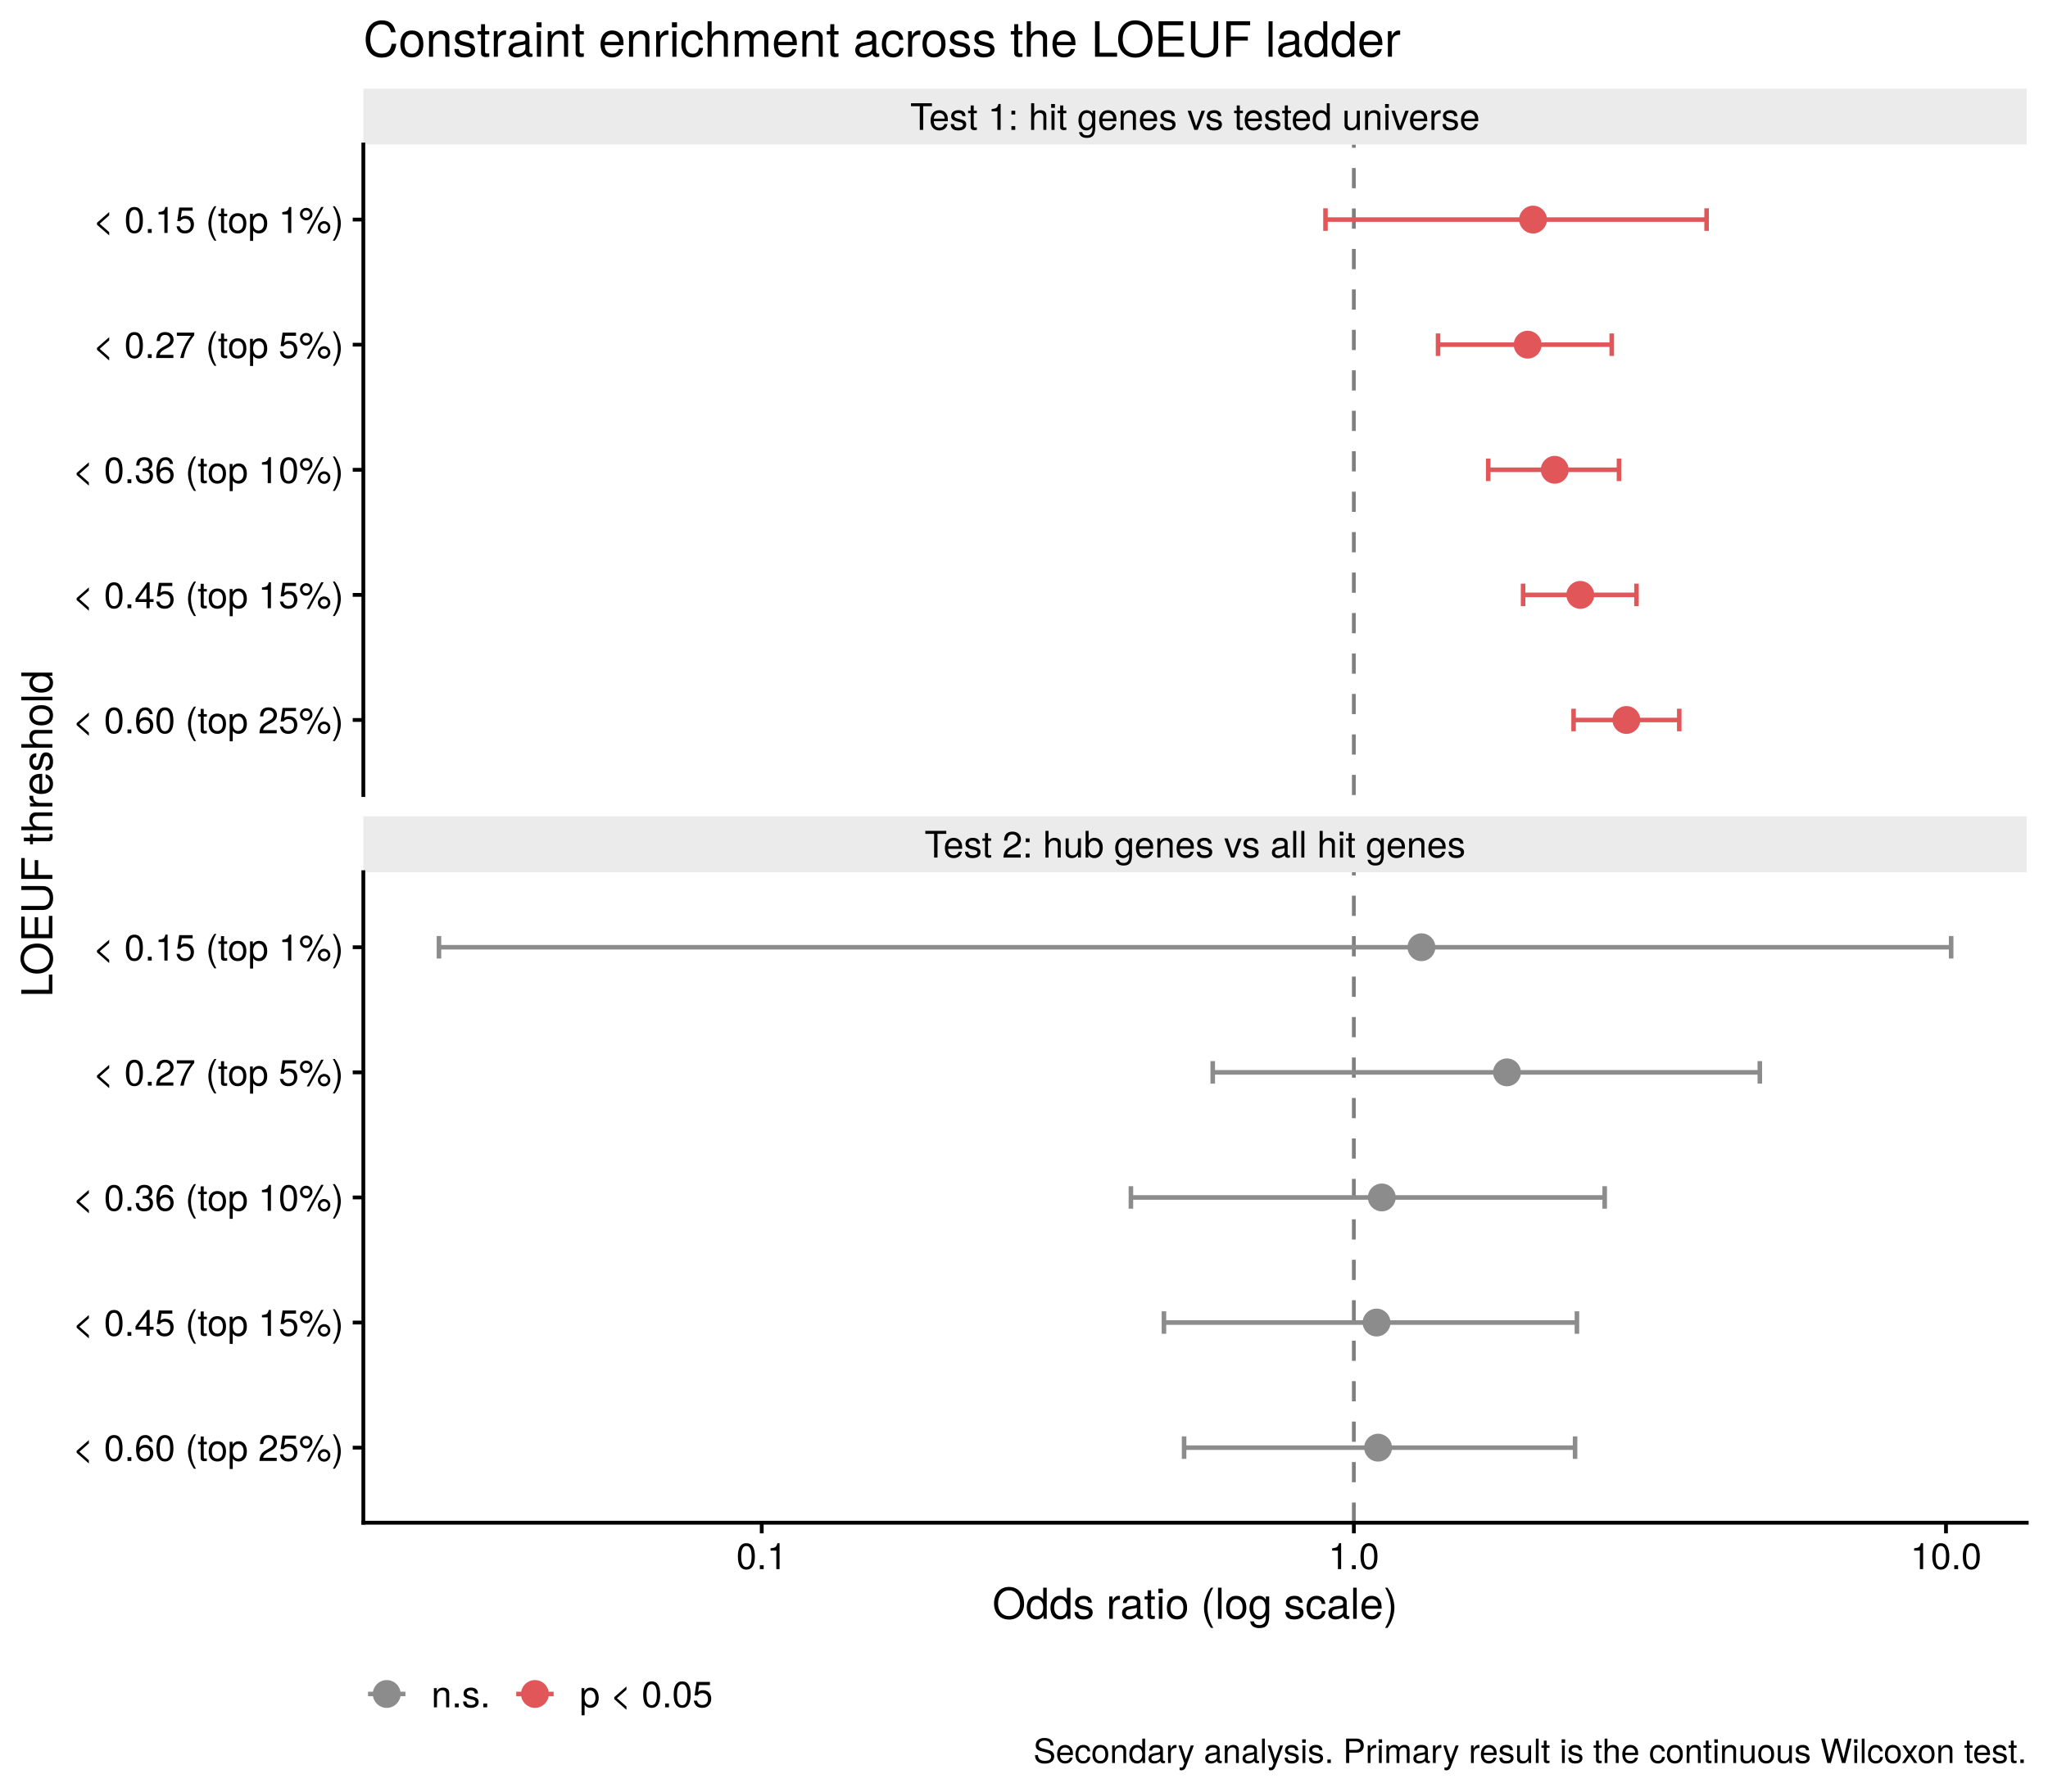
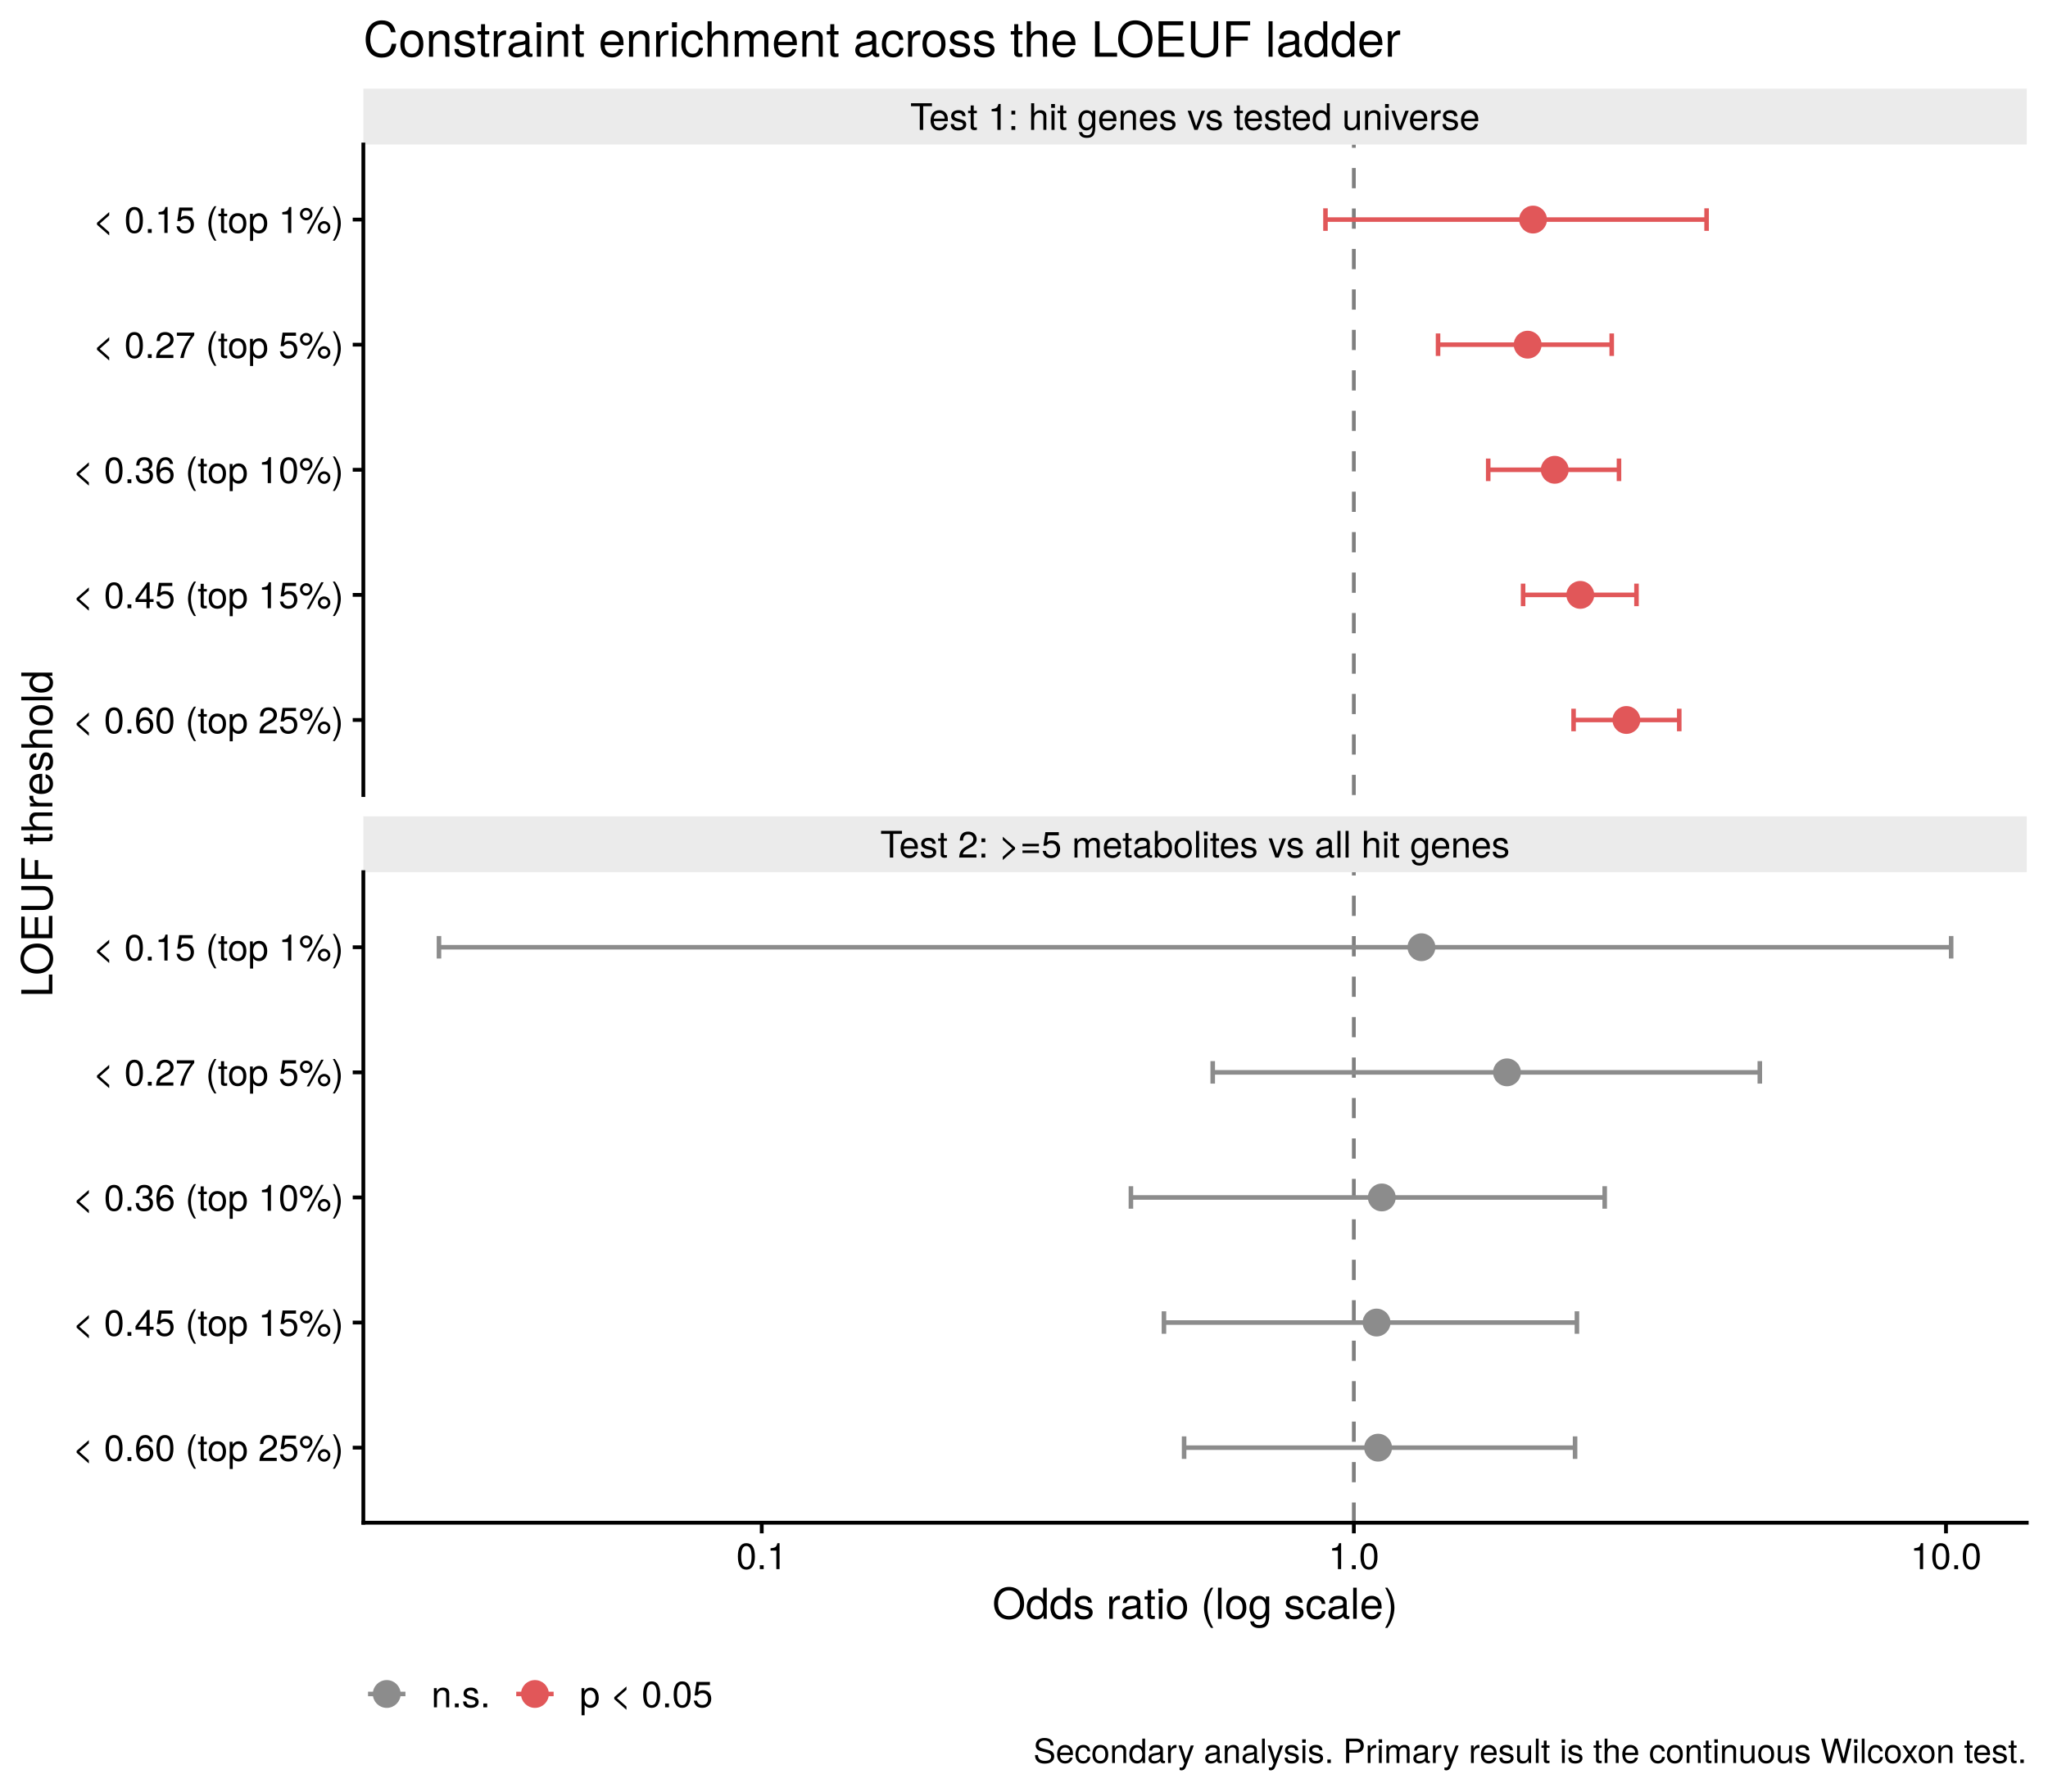
<svg xmlns="http://www.w3.org/2000/svg" class="svglite" width="576.00pt" height="504.00pt" viewBox="0 0 576.00 504.00">
  <defs>
    <style type="text/css">
    .svglite line, .svglite polyline, .svglite polygon, .svglite path, .svglite rect, .svglite circle {
      fill: none;
      stroke: #000000;
      stroke-linecap: round;
      stroke-linejoin: round;
      stroke-miterlimit: 10.00;
    }
    .svglite text {
      white-space: pre;
    }
  </style>
  </defs>
  <rect width="100%" height="100%" style="stroke: none; fill: none;" />
  <defs>
    <clipPath id="cpMC4wMHw1NzYuMDB8MC4wMHw1MDQuMDA=">
      <rect x="0.00" y="0.00" width="576.00" height="504.00" />
    </clipPath>
  </defs>
  <g clip-path="url(#cpMC4wMHw1NzYuMDB8MC4wMHw1MDQuMDA=)">
</g>
  <defs>
    <clipPath id="cpMTAyLjE5fDU3MC4wMnw0MC42NnwyMjMuNjY=">
      <rect x="102.19" y="40.66" width="467.83" height="183.00" />
    </clipPath>
  </defs>
  <g clip-path="url(#cpMTAyLjE5fDU3MC4wMnw0MC42NnwyMjMuNjY=)">
    <line x1="380.77" y1="223.66" x2="380.77" y2="40.66" style="stroke-width: 1.07; stroke: #7F7F7F; stroke-dasharray: 5.69,5.69; stroke-linecap: butt;" />
    <polyline points="479.98,64.94 479.98,58.60 " style="stroke-width: 1.28; stroke: #E15759; stroke-linecap: butt;" />
    <polyline points="479.98,61.77 372.79,61.77 " style="stroke-width: 1.28; stroke: #E15759; stroke-linecap: butt;" />
    <polyline points="372.79,64.94 372.79,58.60 " style="stroke-width: 1.28; stroke: #E15759; stroke-linecap: butt;" />
    <polyline points="453.30,100.13 453.30,93.80 " style="stroke-width: 1.28; stroke: #E15759; stroke-linecap: butt;" />
    <polyline points="453.30,96.96 404.45,96.96 " style="stroke-width: 1.28; stroke: #E15759; stroke-linecap: butt;" />
    <polyline points="404.45,100.13 404.45,93.80 " style="stroke-width: 1.28; stroke: #E15759; stroke-linecap: butt;" />
    <polyline points="455.34,135.33 455.34,128.99 " style="stroke-width: 1.28; stroke: #E15759; stroke-linecap: butt;" />
    <polyline points="455.34,132.16 418.56,132.16 " style="stroke-width: 1.28; stroke: #E15759; stroke-linecap: butt;" />
    <polyline points="418.56,135.33 418.56,128.99 " style="stroke-width: 1.28; stroke: #E15759; stroke-linecap: butt;" />
    <polyline points="460.26,170.52 460.26,164.18 " style="stroke-width: 1.28; stroke: #E15759; stroke-linecap: butt;" />
    <polyline points="460.26,167.35 428.37,167.35 " style="stroke-width: 1.28; stroke: #E15759; stroke-linecap: butt;" />
    <polyline points="428.37,170.52 428.37,164.18 " style="stroke-width: 1.28; stroke: #E15759; stroke-linecap: butt;" />
    <polyline points="472.29,205.71 472.29,199.38 " style="stroke-width: 1.28; stroke: #E15759; stroke-linecap: butt;" />
    <polyline points="472.29,202.54 442.57,202.54 " style="stroke-width: 1.28; stroke: #E15759; stroke-linecap: butt;" />
    <polyline points="442.57,205.71 442.57,199.38 " style="stroke-width: 1.28; stroke: #E15759; stroke-linecap: butt;" />
    <circle cx="431.17" cy="61.77" r="3.56" style="stroke-width: 0.71; stroke: #E15759; fill: #E15759;" />
    <circle cx="429.66" cy="96.96" r="3.56" style="stroke-width: 0.71; stroke: #E15759; fill: #E15759;" />
    <circle cx="437.27" cy="132.16" r="3.56" style="stroke-width: 0.71; stroke: #E15759; fill: #E15759;" />
    <circle cx="444.46" cy="167.35" r="3.56" style="stroke-width: 0.71; stroke: #E15759; fill: #E15759;" />
    <circle cx="457.42" cy="202.54" r="3.56" style="stroke-width: 0.71; stroke: #E15759; fill: #E15759;" />
  </g>
  <g clip-path="url(#cpMC4wMHw1NzYuMDB8MC4wMHw1MDQuMDA=)">
</g>
  <defs>
    <clipPath id="cpMTAyLjE5fDU3MC4wMnwyNDUuMzZ8NDI4LjM2">
      <rect x="102.19" y="245.36" width="467.83" height="183.00" />
    </clipPath>
  </defs>
  <g clip-path="url(#cpMTAyLjE5fDU3MC4wMnwyNDUuMzZ8NDI4LjM2)">
    <line x1="380.77" y1="428.36" x2="380.77" y2="245.36" style="stroke-width: 1.07; stroke: #7F7F7F; stroke-dasharray: 5.69,5.69; stroke-linecap: butt;" />
    <polyline points="548.76,269.64 548.76,263.31 " style="stroke-width: 1.28; stroke: #8C8C8C; stroke-linecap: butt;" />
    <polyline points="548.76,266.47 123.46,266.47 " style="stroke-width: 1.28; stroke: #8C8C8C; stroke-linecap: butt;" />
    <polyline points="123.46,269.64 123.46,263.31 " style="stroke-width: 1.28; stroke: #8C8C8C; stroke-linecap: butt;" />
    <polyline points="494.95,304.83 494.95,298.50 " style="stroke-width: 1.28; stroke: #8C8C8C; stroke-linecap: butt;" />
    <polyline points="494.95,301.67 341.08,301.67 " style="stroke-width: 1.28; stroke: #8C8C8C; stroke-linecap: butt;" />
    <polyline points="341.08,304.83 341.08,298.50 " style="stroke-width: 1.28; stroke: #8C8C8C; stroke-linecap: butt;" />
    <polyline points="451.32,340.03 451.32,333.69 " style="stroke-width: 1.28; stroke: #8C8C8C; stroke-linecap: butt;" />
    <polyline points="451.32,336.86 318.07,336.86 " style="stroke-width: 1.28; stroke: #8C8C8C; stroke-linecap: butt;" />
    <polyline points="318.07,340.03 318.07,333.69 " style="stroke-width: 1.28; stroke: #8C8C8C; stroke-linecap: butt;" />
    <polyline points="443.51,375.22 443.51,368.88 " style="stroke-width: 1.28; stroke: #8C8C8C; stroke-linecap: butt;" />
    <polyline points="443.51,372.05 327.36,372.05 " style="stroke-width: 1.28; stroke: #8C8C8C; stroke-linecap: butt;" />
    <polyline points="327.36,375.22 327.36,368.88 " style="stroke-width: 1.28; stroke: #8C8C8C; stroke-linecap: butt;" />
    <polyline points="442.99,410.41 442.99,404.08 " style="stroke-width: 1.28; stroke: #8C8C8C; stroke-linecap: butt;" />
    <polyline points="442.99,407.25 333.03,407.25 " style="stroke-width: 1.28; stroke: #8C8C8C; stroke-linecap: butt;" />
    <polyline points="333.03,410.41 333.03,404.08 " style="stroke-width: 1.28; stroke: #8C8C8C; stroke-linecap: butt;" />
    <circle cx="399.78" cy="266.47" r="3.56" style="stroke-width: 0.71; stroke: #8C8C8C; fill: #8C8C8C;" />
    <circle cx="423.84" cy="301.67" r="3.56" style="stroke-width: 0.71; stroke: #8C8C8C; fill: #8C8C8C;" />
    <circle cx="388.63" cy="336.86" r="3.56" style="stroke-width: 0.71; stroke: #8C8C8C; fill: #8C8C8C;" />
    <circle cx="387.16" cy="372.05" r="3.56" style="stroke-width: 0.71; stroke: #8C8C8C; fill: #8C8C8C;" />
    <circle cx="387.59" cy="407.25" r="3.56" style="stroke-width: 0.71; stroke: #8C8C8C; fill: #8C8C8C;" />
  </g>
  <g clip-path="url(#cpMC4wMHw1NzYuMDB8MC4wMHw1MDQuMDA=)">
</g>
  <defs>
    <clipPath id="cpMTAyLjE5fDU3MC4wMnwyMjkuNjR8MjQ1LjM2">
      <rect x="102.19" y="229.64" width="467.83" height="15.72" />
    </clipPath>
  </defs>
  <g clip-path="url(#cpMTAyLjE5fDU3MC4wMnwyMjkuNjR8MjQ1LjM2)">
    <rect x="102.19" y="229.64" width="467.83" height="15.72" style="stroke-width: 1.07; stroke: none; fill: #EBEBEB;" />
-     <text x="336.11" y="241.24" text-anchor="middle" style="font-size: 10.29px; font-weight: 0; font-family: &quot;TeX Gyre Heros&quot;;" textLength="153.17px" lengthAdjust="spacingAndGlyphs">Test 2: hub genes vs all hit genes</text>
+     <text x="336.11" y="241.24" text-anchor="middle" style="font-size: 10.29px; font-weight: 0; font-family: &quot;TeX Gyre Heros&quot;;" textLength="178.30px" lengthAdjust="spacingAndGlyphs">Test 2: &gt;=5 metabolites vs all hit genes</text>
  </g>
  <g clip-path="url(#cpMC4wMHw1NzYuMDB8MC4wMHw1MDQuMDA=)">
</g>
  <defs>
    <clipPath id="cpMTAyLjE5fDU3MC4wMnwyNC45NHw0MC42Ng==">
      <rect x="102.19" y="24.94" width="467.83" height="15.72" />
    </clipPath>
  </defs>
  <g clip-path="url(#cpMTAyLjE5fDU3MC4wMnwyNC45NHw0MC42Ng==)">
    <rect x="102.19" y="24.94" width="467.83" height="15.72" style="stroke-width: 1.07; stroke: none; fill: #EBEBEB;" />
    <text x="336.11" y="36.54" text-anchor="middle" style="font-size: 10.29px; font-weight: 0; font-family: &quot;TeX Gyre Heros&quot;;" textLength="161.73px" lengthAdjust="spacingAndGlyphs">Test 1: hit genes vs tested universe</text>
  </g>
  <g clip-path="url(#cpMC4wMHw1NzYuMDB8MC4wMHw1MDQuMDA=)">
    <polyline points="102.19,428.36 570.02,428.36 " style="stroke-width: 1.07; stroke-linecap: square;" />
    <polyline points="214.24,431.35 214.24,428.36 " style="stroke-width: 1.07; stroke-linecap: butt;" />
    <polyline points="380.77,431.35 380.77,428.36 " style="stroke-width: 1.07; stroke-linecap: butt;" />
    <polyline points="547.31,431.35 547.31,428.36 " style="stroke-width: 1.07; stroke-linecap: butt;" />
    <text x="214.24" y="441.41" text-anchor="middle" style="font-size: 10.29px; font-weight: 0; font-family: &quot;TeX Gyre Heros&quot;;" textLength="14.29px" lengthAdjust="spacingAndGlyphs">0.1</text>
    <text x="380.77" y="441.41" text-anchor="middle" style="font-size: 10.29px; font-weight: 0; font-family: &quot;TeX Gyre Heros&quot;;" textLength="14.29px" lengthAdjust="spacingAndGlyphs">1.0</text>
    <text x="547.31" y="441.41" text-anchor="middle" style="font-size: 10.29px; font-weight: 0; font-family: &quot;TeX Gyre Heros&quot;;" textLength="20.01px" lengthAdjust="spacingAndGlyphs">10.0</text>
    <polyline points="102.19,223.66 102.19,40.66 " style="stroke-width: 1.07; stroke-linecap: square;" />
    <text x="96.64" y="206.29" text-anchor="end" style="font-size: 10.29px; font-weight: 0; font-family: &quot;TeX Gyre Heros&quot;;" textLength="76.31px" lengthAdjust="spacingAndGlyphs">&lt; 0.60 (top 25%)</text>
    <text x="96.64" y="171.10" text-anchor="end" style="font-size: 10.29px; font-weight: 0; font-family: &quot;TeX Gyre Heros&quot;;" textLength="76.31px" lengthAdjust="spacingAndGlyphs">&lt; 0.45 (top 15%)</text>
    <text x="96.64" y="135.91" text-anchor="end" style="font-size: 10.29px; font-weight: 0; font-family: &quot;TeX Gyre Heros&quot;;" textLength="76.31px" lengthAdjust="spacingAndGlyphs">&lt; 0.36 (top 10%)</text>
    <text x="96.64" y="100.71" text-anchor="end" style="font-size: 10.29px; font-weight: 0; font-family: &quot;TeX Gyre Heros&quot;;" textLength="70.59px" lengthAdjust="spacingAndGlyphs">&lt; 0.27 (top 5%)</text>
    <text x="96.64" y="65.52" text-anchor="end" style="font-size: 10.29px; font-weight: 0; font-family: &quot;TeX Gyre Heros&quot;;" textLength="70.59px" lengthAdjust="spacingAndGlyphs">&lt; 0.15 (top 1%)</text>
    <polyline points="99.20,202.54 102.19,202.54 " style="stroke-width: 1.07; stroke-linecap: butt;" />
    <polyline points="99.20,167.35 102.19,167.35 " style="stroke-width: 1.07; stroke-linecap: butt;" />
    <polyline points="99.20,132.16 102.19,132.16 " style="stroke-width: 1.07; stroke-linecap: butt;" />
    <polyline points="99.20,96.96 102.19,96.96 " style="stroke-width: 1.07; stroke-linecap: butt;" />
    <polyline points="99.20,61.77 102.19,61.77 " style="stroke-width: 1.07; stroke-linecap: butt;" />
    <polyline points="102.19,428.36 102.19,245.36 " style="stroke-width: 1.07; stroke-linecap: square;" />
    <text x="96.64" y="410.99" text-anchor="end" style="font-size: 10.29px; font-weight: 0; font-family: &quot;TeX Gyre Heros&quot;;" textLength="76.31px" lengthAdjust="spacingAndGlyphs">&lt; 0.60 (top 25%)</text>
    <text x="96.64" y="375.80" text-anchor="end" style="font-size: 10.29px; font-weight: 0; font-family: &quot;TeX Gyre Heros&quot;;" textLength="76.31px" lengthAdjust="spacingAndGlyphs">&lt; 0.45 (top 15%)</text>
    <text x="96.64" y="340.61" text-anchor="end" style="font-size: 10.29px; font-weight: 0; font-family: &quot;TeX Gyre Heros&quot;;" textLength="76.31px" lengthAdjust="spacingAndGlyphs">&lt; 0.36 (top 10%)</text>
    <text x="96.64" y="305.41" text-anchor="end" style="font-size: 10.29px; font-weight: 0; font-family: &quot;TeX Gyre Heros&quot;;" textLength="70.59px" lengthAdjust="spacingAndGlyphs">&lt; 0.27 (top 5%)</text>
    <text x="96.64" y="270.22" text-anchor="end" style="font-size: 10.29px; font-weight: 0; font-family: &quot;TeX Gyre Heros&quot;;" textLength="70.59px" lengthAdjust="spacingAndGlyphs">&lt; 0.15 (top 1%)</text>
    <polyline points="99.20,407.25 102.19,407.25 " style="stroke-width: 1.07; stroke-linecap: butt;" />
    <polyline points="99.20,372.05 102.19,372.05 " style="stroke-width: 1.07; stroke-linecap: butt;" />
    <polyline points="99.20,336.86 102.19,336.86 " style="stroke-width: 1.07; stroke-linecap: butt;" />
    <polyline points="99.20,301.67 102.19,301.67 " style="stroke-width: 1.07; stroke-linecap: butt;" />
    <polyline points="99.20,266.47 102.19,266.47 " style="stroke-width: 1.07; stroke-linecap: butt;" />
    <text x="336.11" y="455.39" text-anchor="middle" style="font-size: 12.00px; font-weight: 0; font-family: &quot;TeX Gyre Heros&quot;;" textLength="114.04px" lengthAdjust="spacingAndGlyphs">Odds ratio (log scale)</text>
    <text transform="translate(14.73,234.51) rotate(-90)" text-anchor="middle" style="font-size: 12.00px; font-weight: 0; font-family: &quot;TeX Gyre Heros&quot;;" textLength="92.71px" lengthAdjust="spacingAndGlyphs">LOEUF threshold</text>
    <line x1="103.51" y1="476.54" x2="114.03" y2="476.54" style="stroke-width: 1.28; stroke: #8C8C8C; stroke-linecap: butt;" />
    <circle cx="108.77" cy="476.54" r="3.56" style="stroke-width: 0.71; stroke: #8C8C8C; fill: #8C8C8C;" />
    <line x1="145.19" y1="476.54" x2="155.71" y2="476.54" style="stroke-width: 1.28; stroke: #E15759; stroke-linecap: butt;" />
    <circle cx="150.45" cy="476.54" r="3.56" style="stroke-width: 0.71; stroke: #E15759; fill: #E15759;" />
    <text x="121.32" y="480.29" style="font-size: 10.29px; font-weight: 0; font-family: &quot;TeX Gyre Heros&quot;;" textLength="16.57px" lengthAdjust="spacingAndGlyphs">n.s.</text>
    <text x="163.00" y="480.29" style="font-size: 10.29px; font-weight: 0; font-family: &quot;TeX Gyre Heros&quot;;" textLength="37.45px" lengthAdjust="spacingAndGlyphs">p &lt; 0.05</text>
    <text x="102.19" y="15.96" style="font-size: 13.71px; font-weight: 0; font-family: &quot;TeX Gyre Heros&quot;;" textLength="313.70px" lengthAdjust="spacingAndGlyphs">Constraint enrichment across the LOEUF ladder</text>
    <text x="570.02" y="495.96" text-anchor="end" style="font-size: 9.43px; font-weight: 0; font-family: &quot;TeX Gyre Heros&quot;;" textLength="279.71px" lengthAdjust="spacingAndGlyphs">Secondary analysis. Primary result is the continuous Wilcoxon test.</text>
  </g>
</svg>
